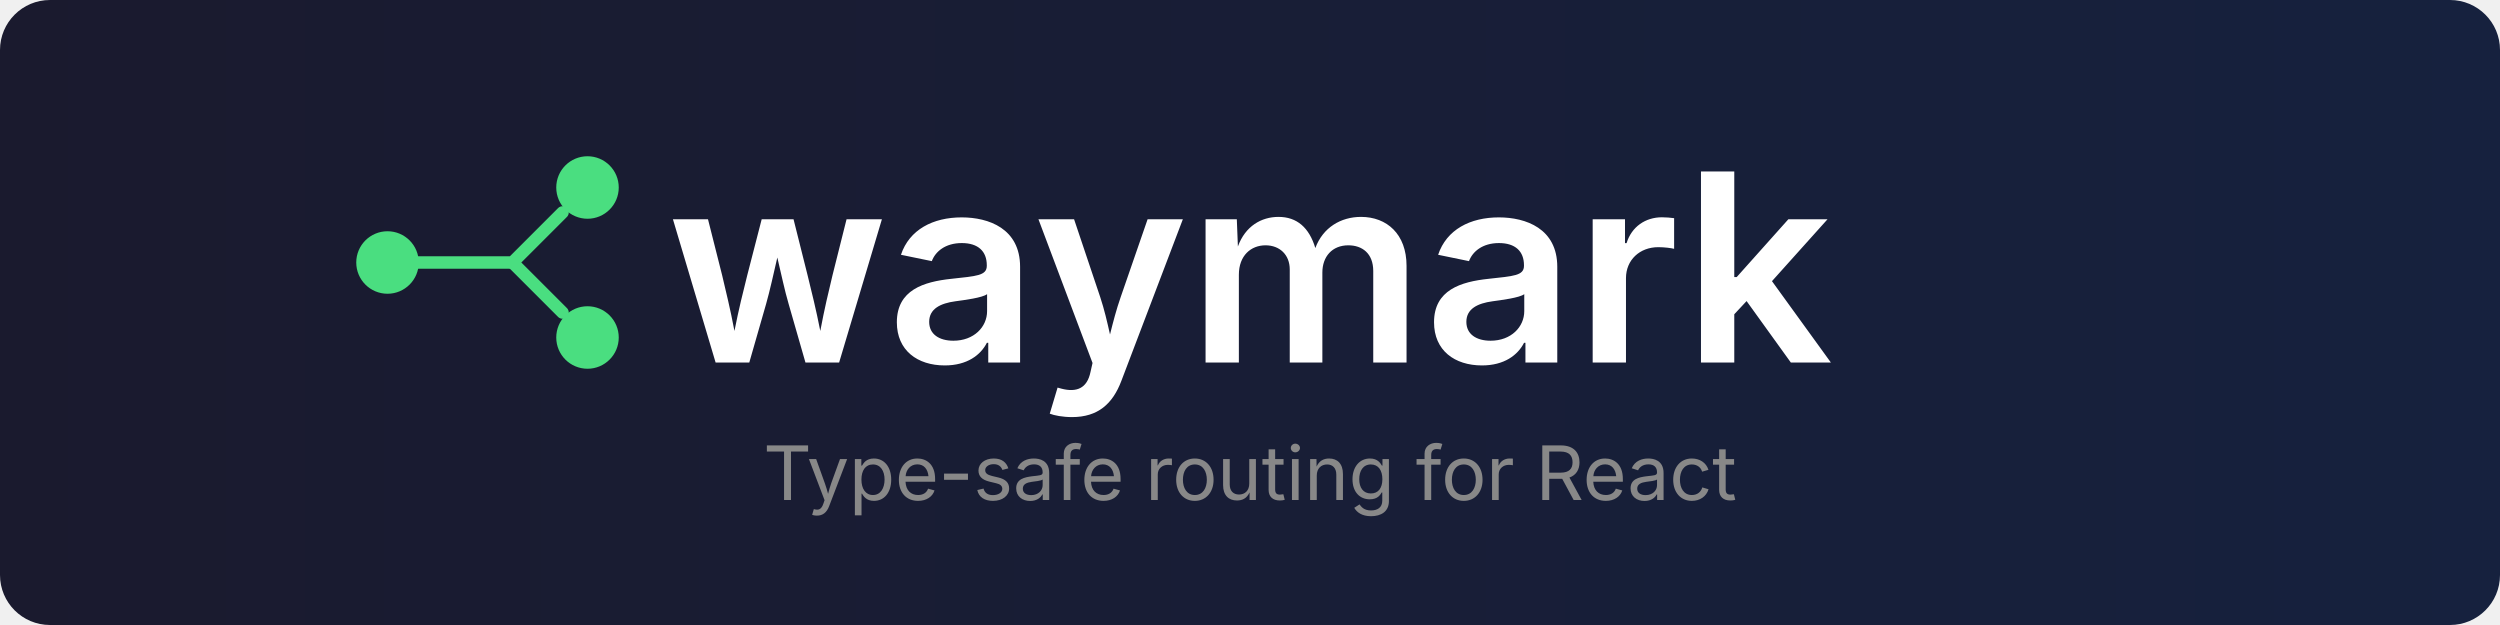
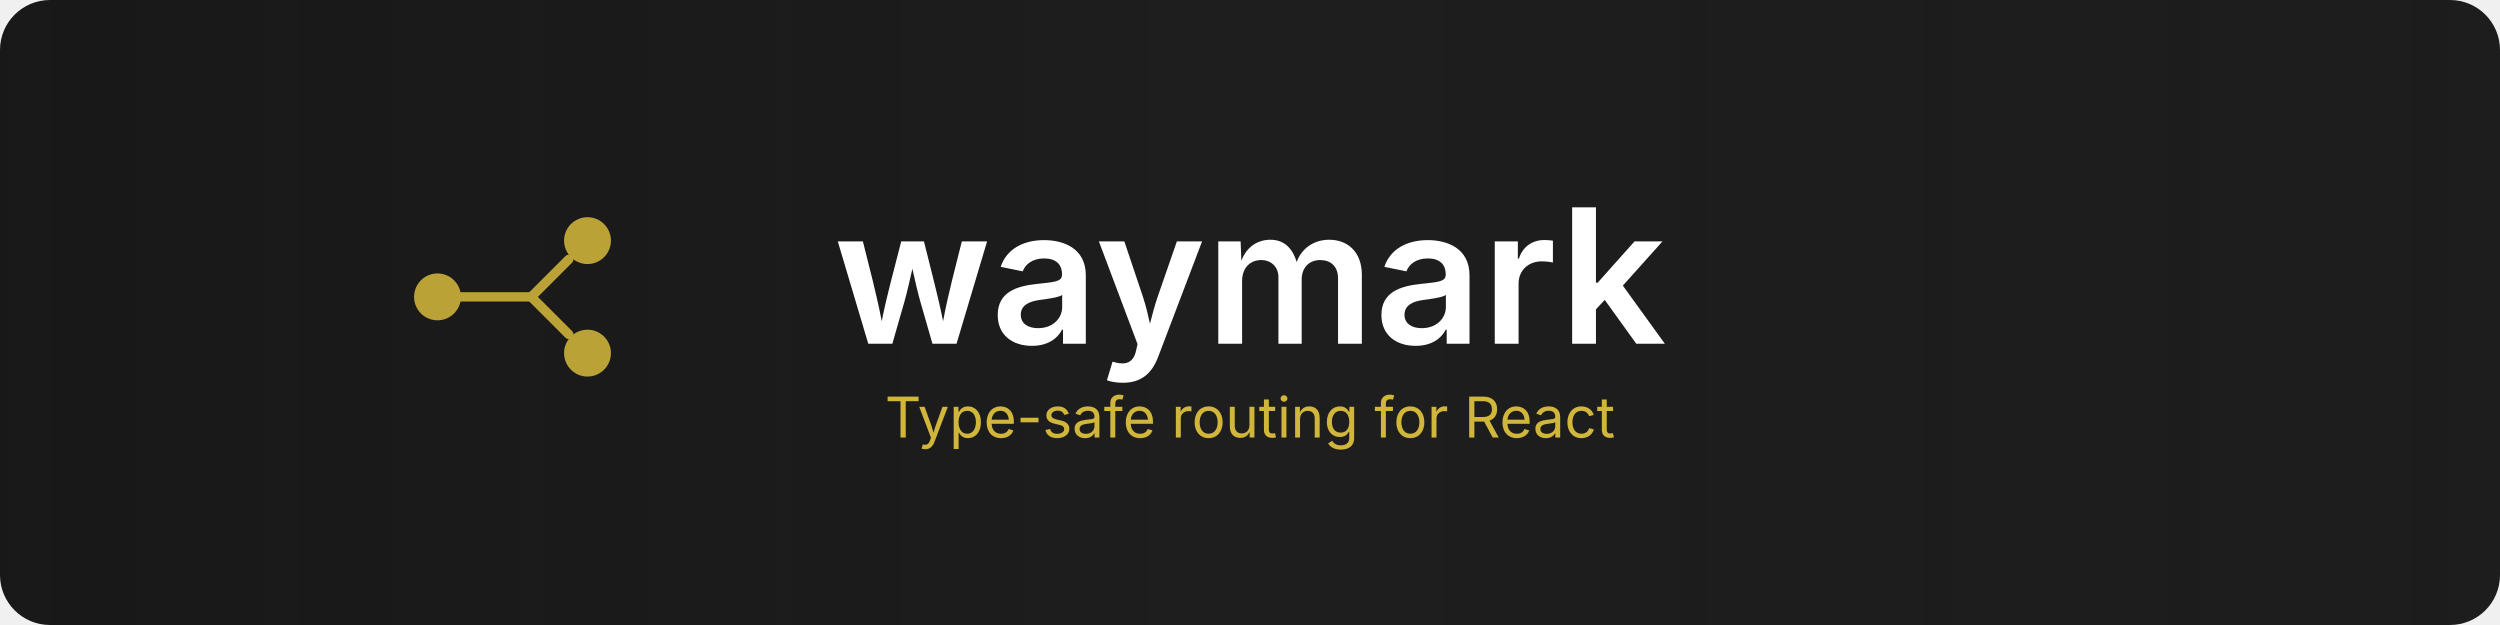
- <svg xmlns="http://www.w3.org/2000/svg" viewBox="0 0 400 100">
+ <svg xmlns="http://www.w3.org/2000/svg" viewBox="0 0 1600 400">
  <defs>
    <linearGradient id="grad" x1="0%" y1="0%" x2="100%" y2="0%">
-       <stop offset="0%" style="stop-color:#1a1a2e;stop-opacity:1" />
-       <stop offset="100%" style="stop-color:#16213e;stop-opacity:1" />
+       <stop offset="0%" style="stop-color:#0d0d0d;stop-opacity:0.95" />
+       <stop offset="50%" style="stop-color:#171717;stop-opacity:0.97" />
+       <stop offset="100%" style="stop-color:#121212;stop-opacity:0.95" />
    </linearGradient>
  </defs>
-   <rect width="400" height="100" fill="url(#grad)" rx="8" />
-   <text x="200" y="58" font-family="system-ui, -apple-system, sans-serif" font-size="42" font-weight="600" fill="#fff" text-anchor="middle">
+   <rect width="1600" height="400" fill="url(#grad)" rx="32" />
+   <text x="800" y="220" font-family="system-ui, -apple-system, sans-serif" font-size="120" font-weight="600" fill="#fff" text-anchor="middle">
    waymark
  </text>
-   <text x="200" y="80" font-family="system-ui, -apple-system, sans-serif" font-size="12" fill="#888" text-anchor="middle">
+   <text x="800" y="280" font-family="system-ui, -apple-system, sans-serif" font-size="36" fill="#fedc43" text-anchor="middle" opacity="0.8">
    Type-safe routing for React
  </text>
-   <g transform="translate(62, 42)" fill="none" stroke="#4ade80" stroke-width="2" stroke-linecap="round">
-     <circle cx="0" cy="0" r="4" fill="#4ade80" />
-     <path d="M 4 0 L 20 0 L 28 -8" />
-     <circle cx="32" cy="-12" r="4" fill="#4ade80" />
-     <path d="M 20 0 L 28 8" />
-     <circle cx="32" cy="12" r="4" fill="#4ade80" />
+   <g transform="translate(280, 190)" fill="none" stroke="#fedc43" stroke-width="6" stroke-linecap="round" opacity="0.7">
+     <circle cx="0" cy="0" r="12" fill="#fedc43" />
+     <path d="M 12 0 L 60 0 L 84 -24" />
+     <circle cx="96" cy="-36" r="12" fill="#fedc43" />
+     <path d="M 60 0 L 84 24" />
+     <circle cx="96" cy="36" r="12" fill="#fedc43" />
  </g>
</svg>
